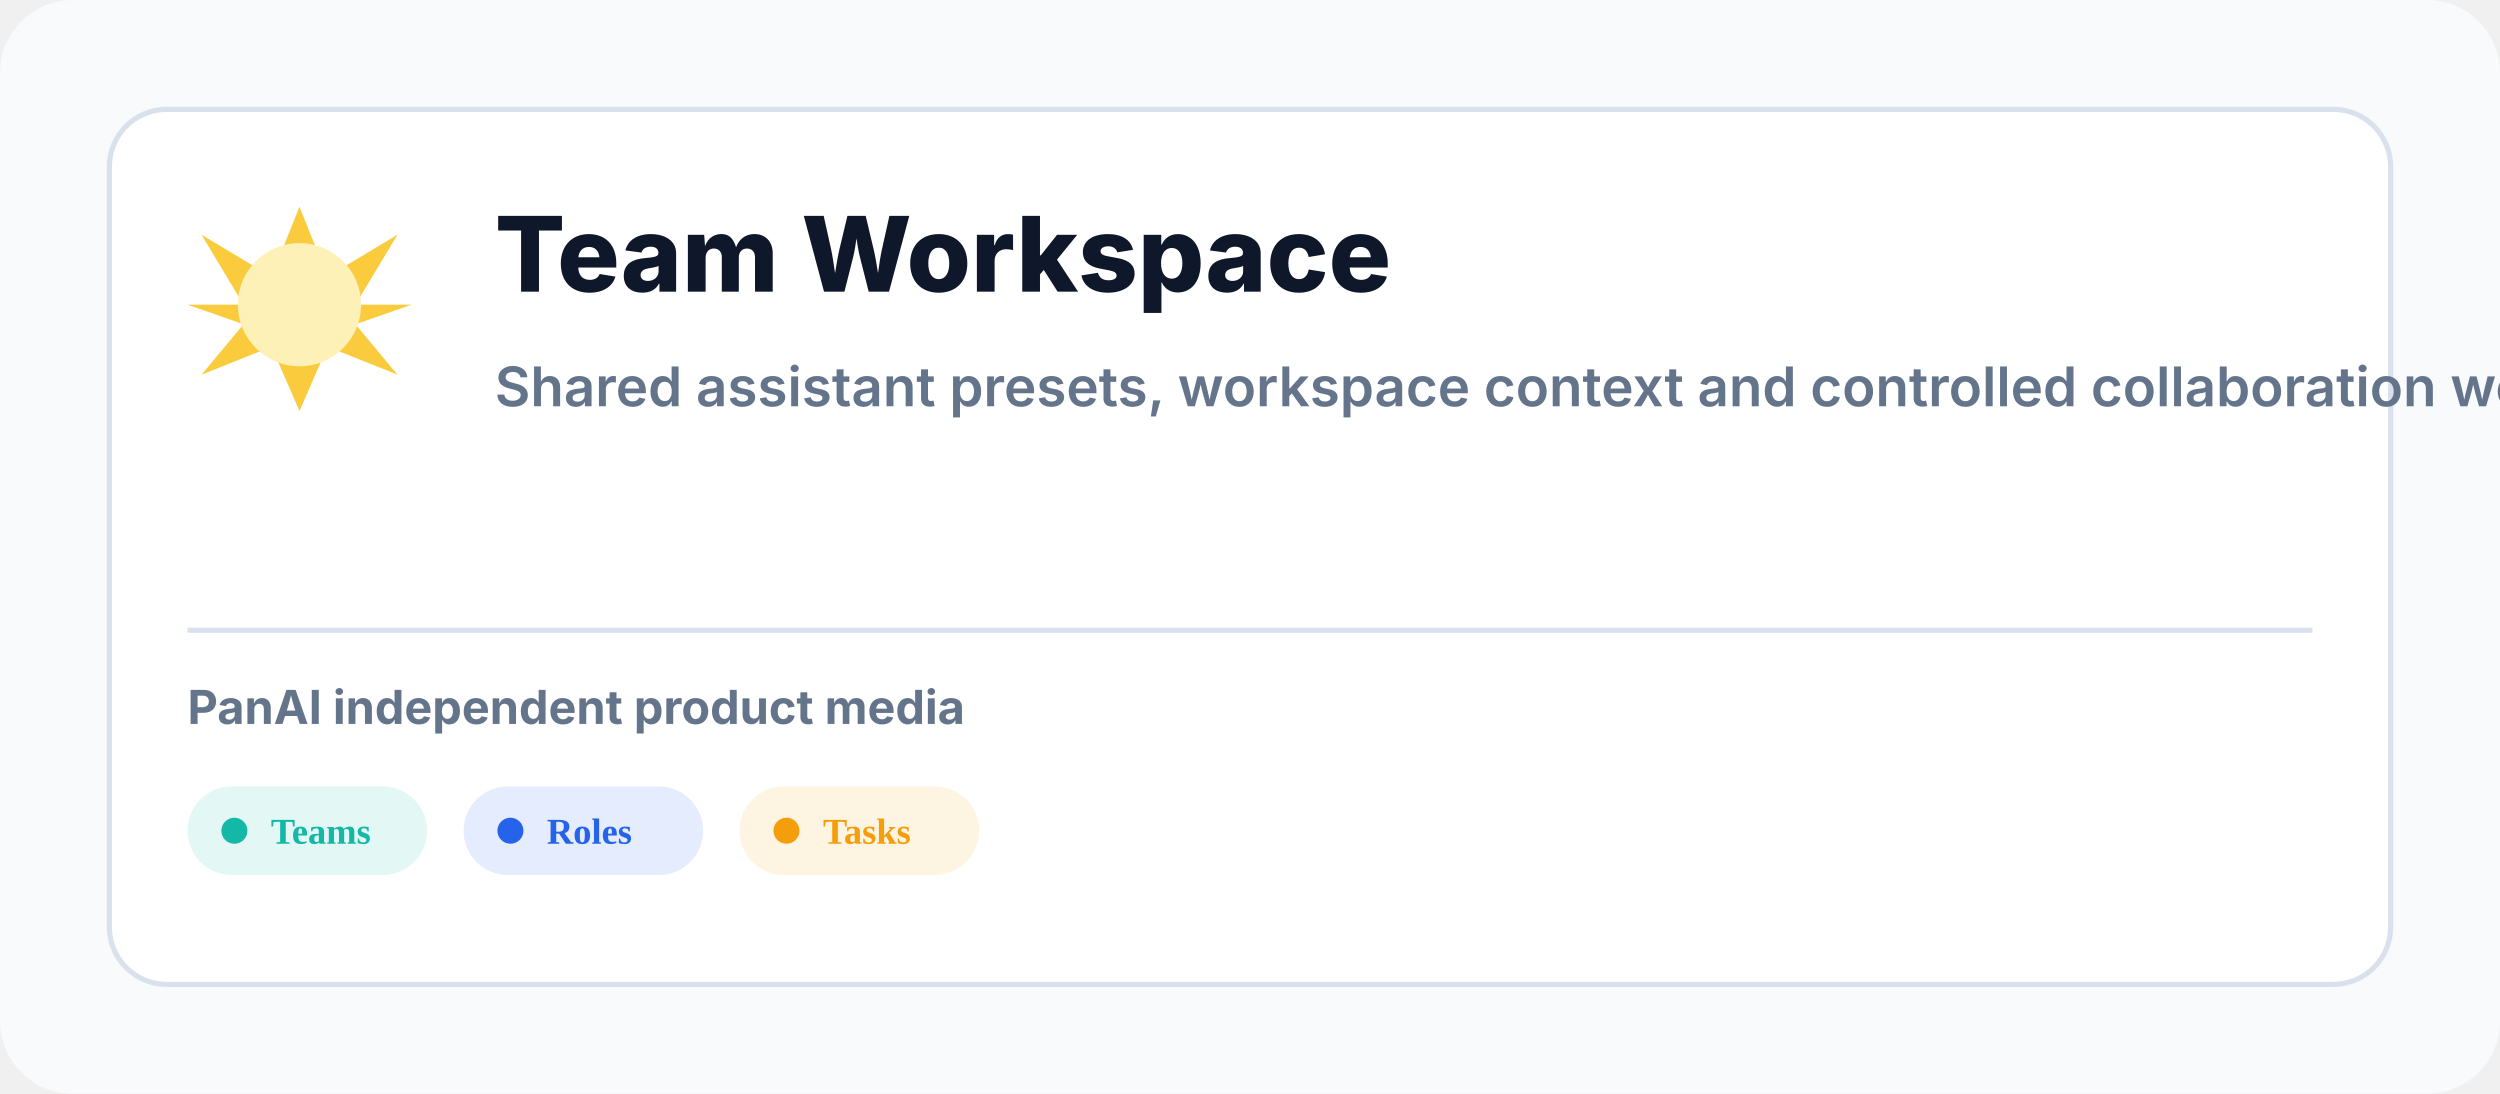
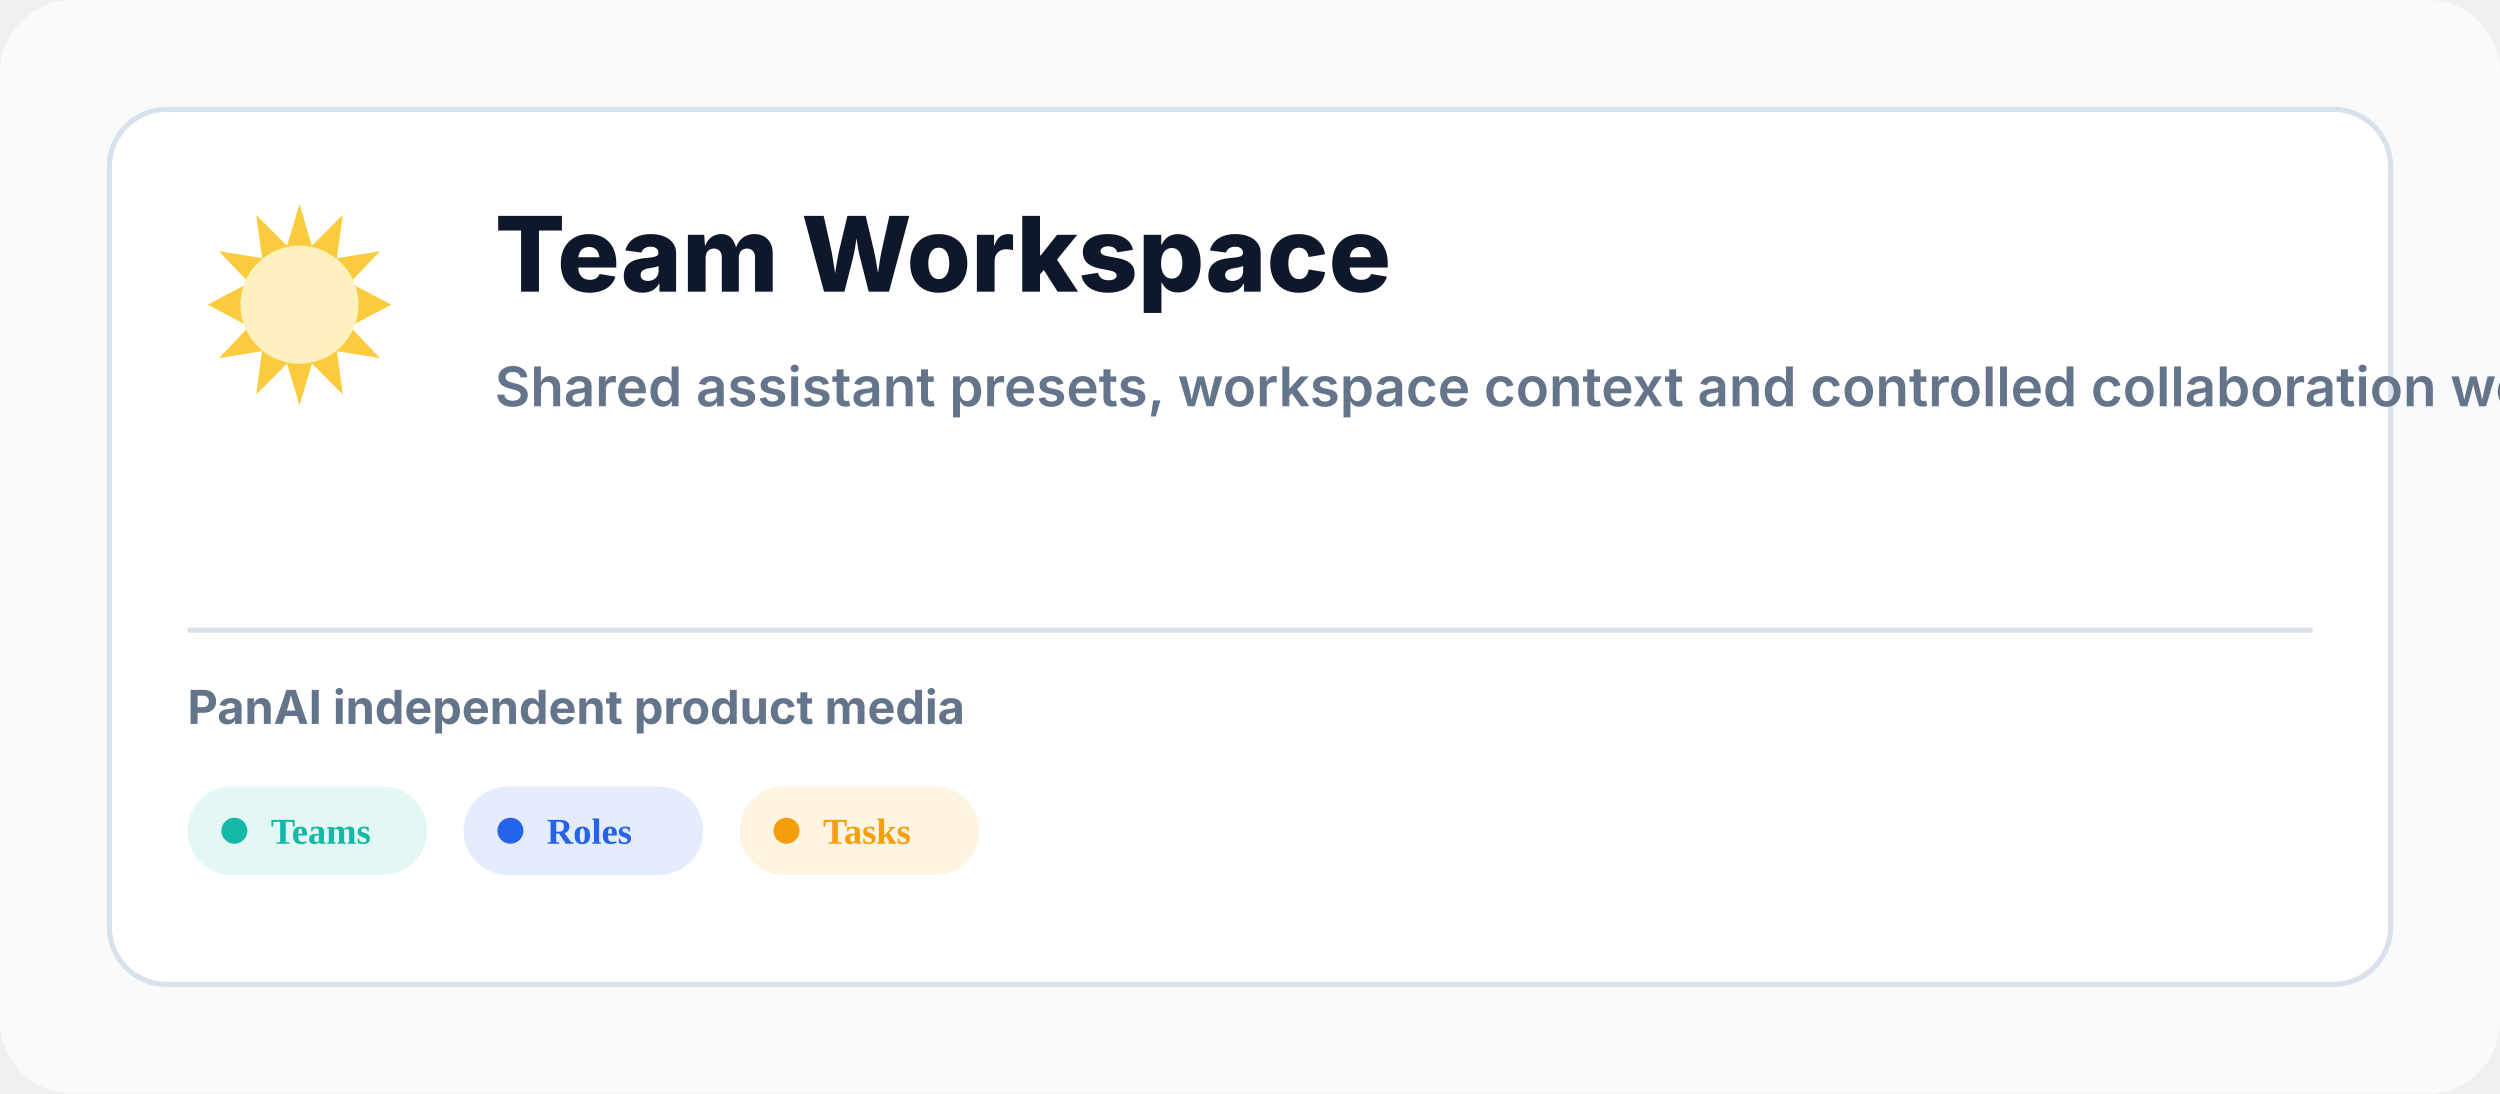
<svg xmlns="http://www.w3.org/2000/svg" width="960" height="420" viewBox="0 0 960 420" role="img" aria-label="Team Workspace">
  <rect width="960" height="420" rx="28" fill="#f8fafc" />
  <rect x="42" y="42" width="876" height="336" rx="22" fill="#ffffff" stroke="#d9e2ec" stroke-width="2" />
  <g transform="translate(72 74) scale(1.075)">
-     <path d="M40 5L50 30L75 15L60 40L80 40L60 47L75 65L50 55L40 78L30 55L5 65L20 47L0 40L20 40L5 15L30 30Z" fill="#FACC3D" />
-     <circle cx="40" cy="40" r="22" fill="#FEF1B7" />
+     <path d="M40 4.06 44.45 18.98 55.47 7.93 53.37 23.39 68.79 20.9 58.02 32.2 72.81 40 58.02 47.8 68.79 59.1 53.37 56.61 55.47 72.07 44.45 61.02 40 75.94 35.55 61.02 24.53 72.07 26.63 56.61 11.21 59.1 21.98 47.8 7.19 40 21.98 32.2 11.21 20.9 26.63 23.39 24.53 7.93 35.55 18.98Z" fill="#FACC3D" />
+     <circle cx="40" cy="40" r="21.09" fill="#FFF1BF" />
  </g>
  <text x="190" y="112" font-family="Inter, ui-sans-serif, system-ui, -apple-system, BlinkMacSystemFont, Segoe UI, sans-serif" font-size="40" font-weight="800" fill="#0f172a">Team Workspace</text>
  <text x="190" y="156" font-family="Inter, ui-sans-serif, system-ui, -apple-system, BlinkMacSystemFont, Segoe UI, sans-serif" font-size="21" font-weight="600" fill="#64748b">Shared assistant presets, workspace context and controlled collaboration workflows.</text>
  <line x1="72" y1="242" x2="888" y2="242" stroke="#d9e2ec" stroke-width="2" />
  <text x="72" y="278" font-family="Inter, ui-sans-serif, system-ui, -apple-system, BlinkMacSystemFont, Segoe UI, sans-serif" font-size="18" font-weight="700" fill="#64748b">PanAI independent product media</text>
  <rect x="72" y="302" width="92" height="34" rx="17" fill="#14b8a6" fill-opacity="0.12" />
  <circle cx="90" cy="319" r="5" fill="#14b8a6" />
  <text x="104" y="324" font-size="14" font-weight="700" fill="#14b8a6">Teams</text>
  <rect x="178" y="302" width="92" height="34" rx="17" fill="#2563eb" fill-opacity="0.12" />
  <circle cx="196" cy="319" r="5" fill="#2563eb" />
  <text x="210" y="324" font-size="14" font-weight="700" fill="#2563eb">Roles</text>
  <rect x="284" y="302" width="92" height="34" rx="17" fill="#f59e0b" fill-opacity="0.12" />
  <circle cx="302" cy="319" r="5" fill="#f59e0b" />
  <text x="316" y="324" font-size="14" font-weight="700" fill="#f59e0b">Tasks</text>
</svg>
